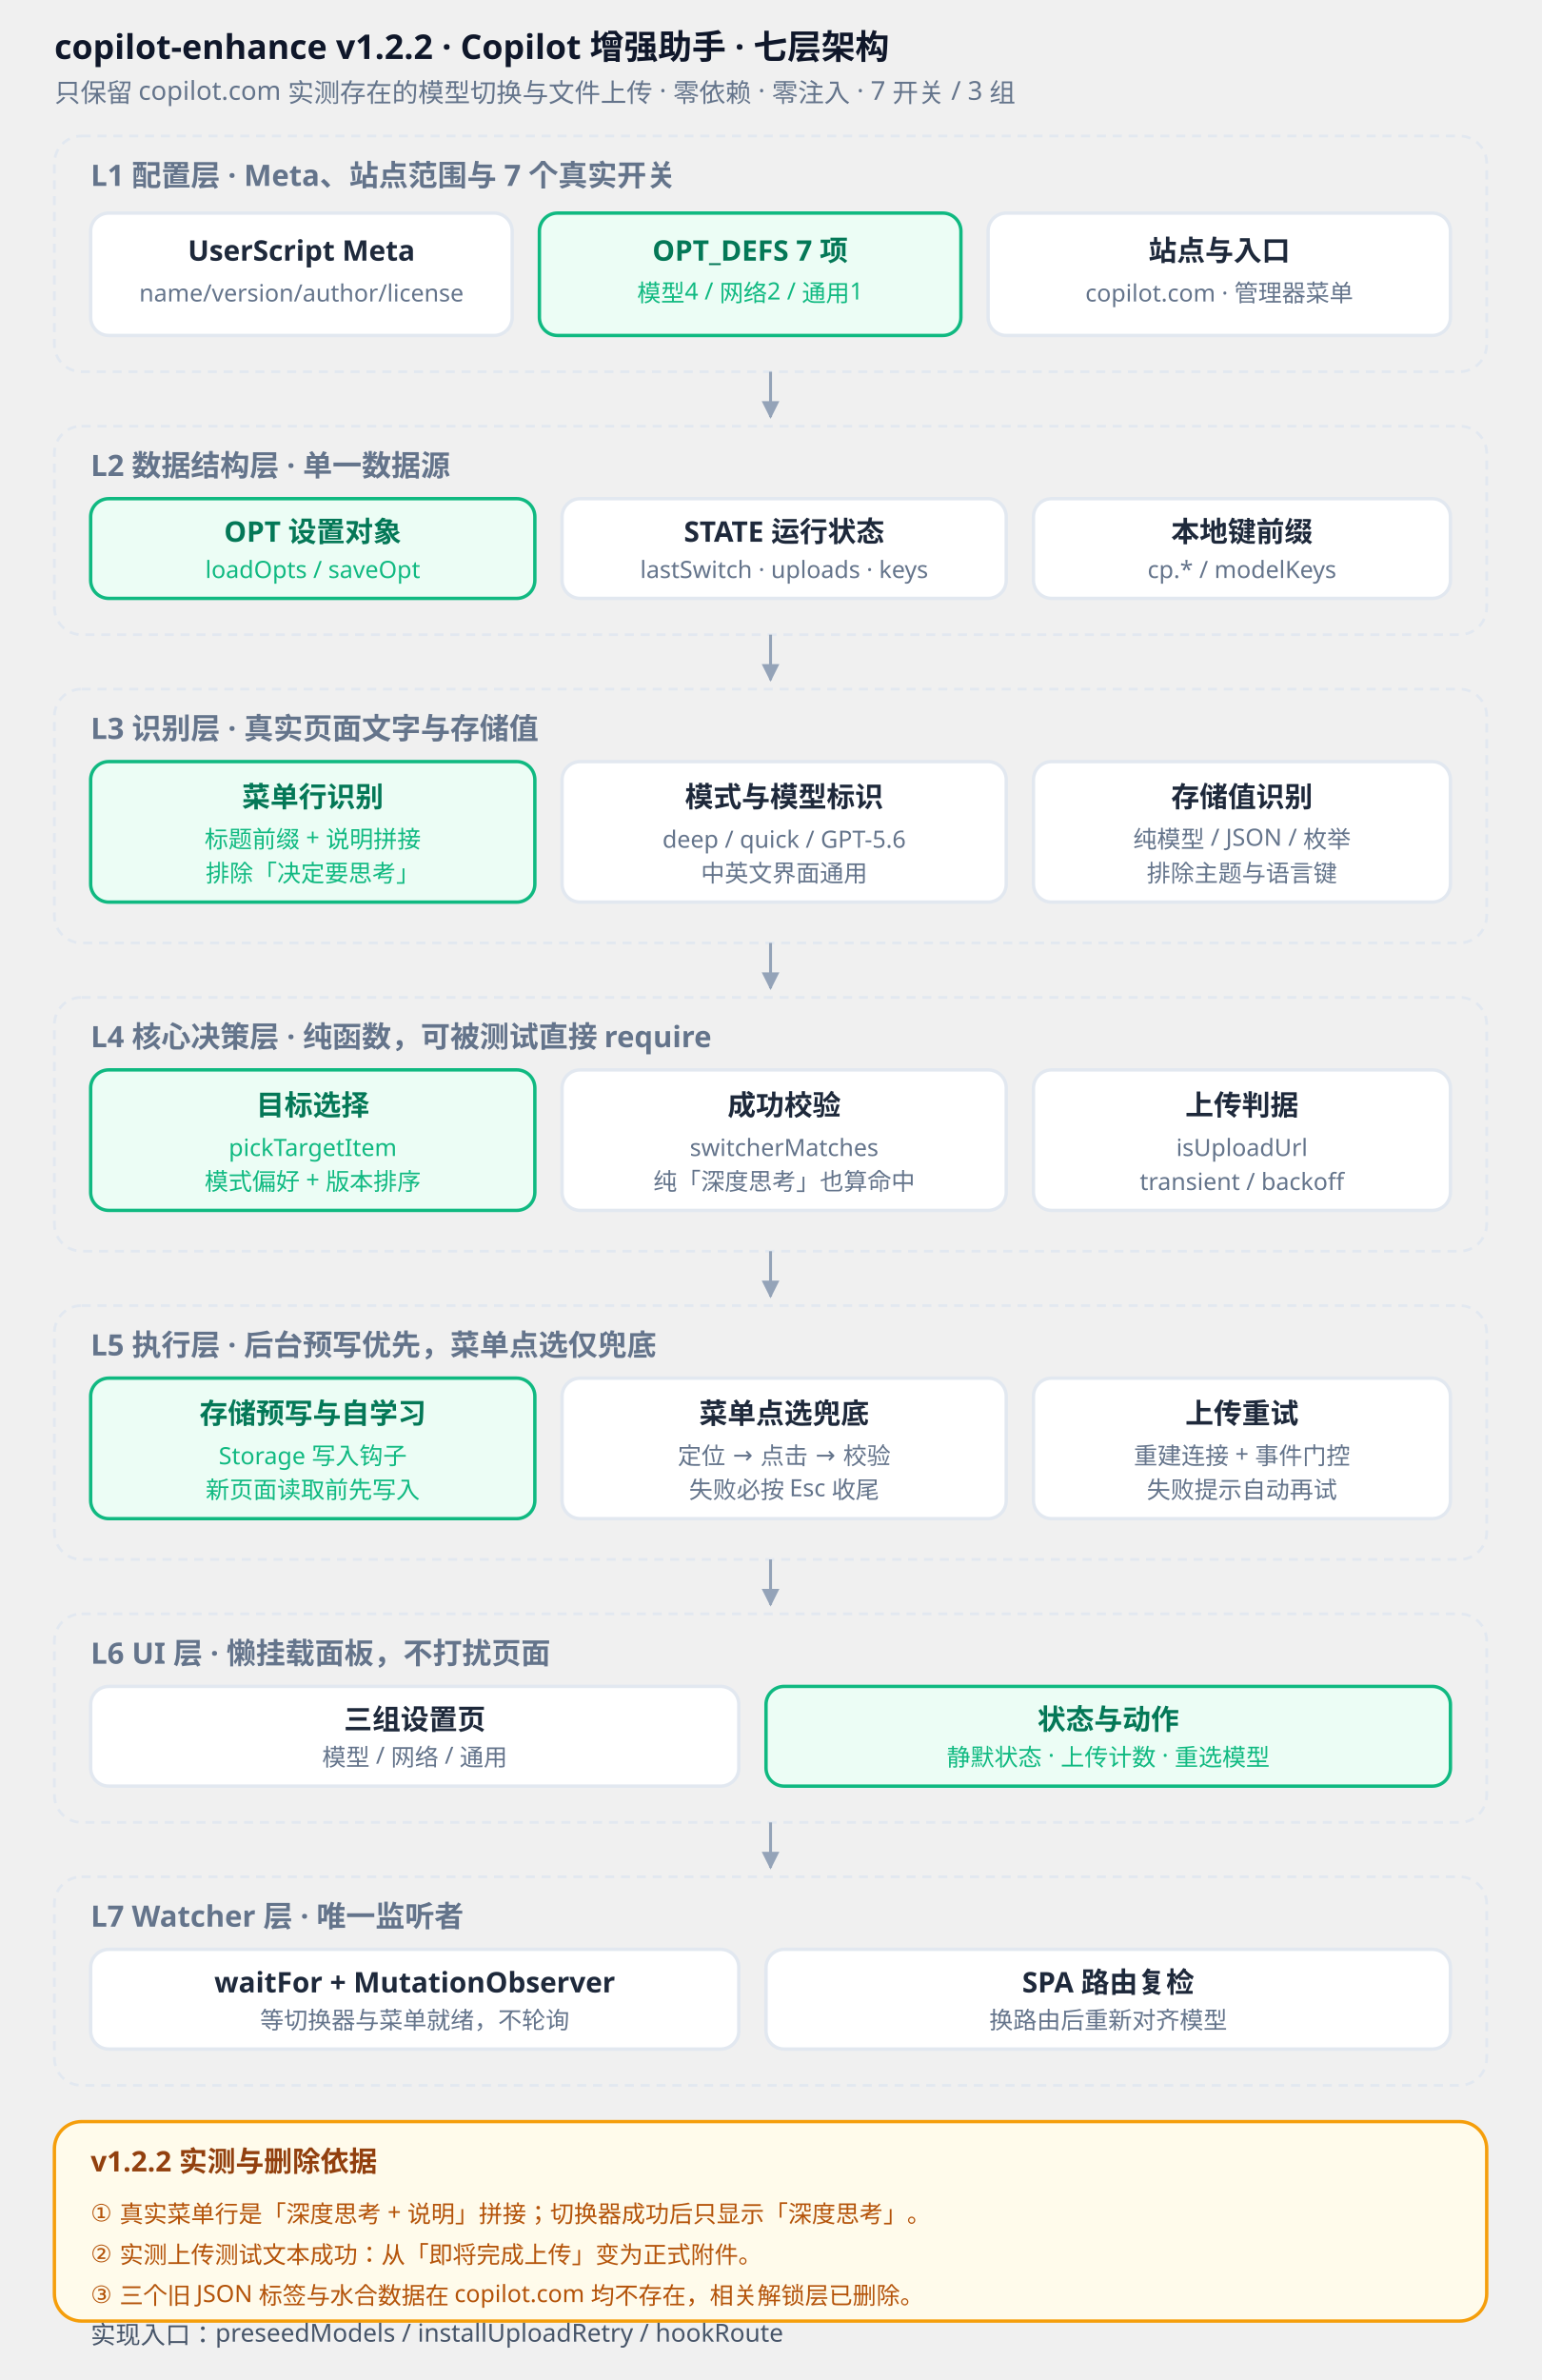
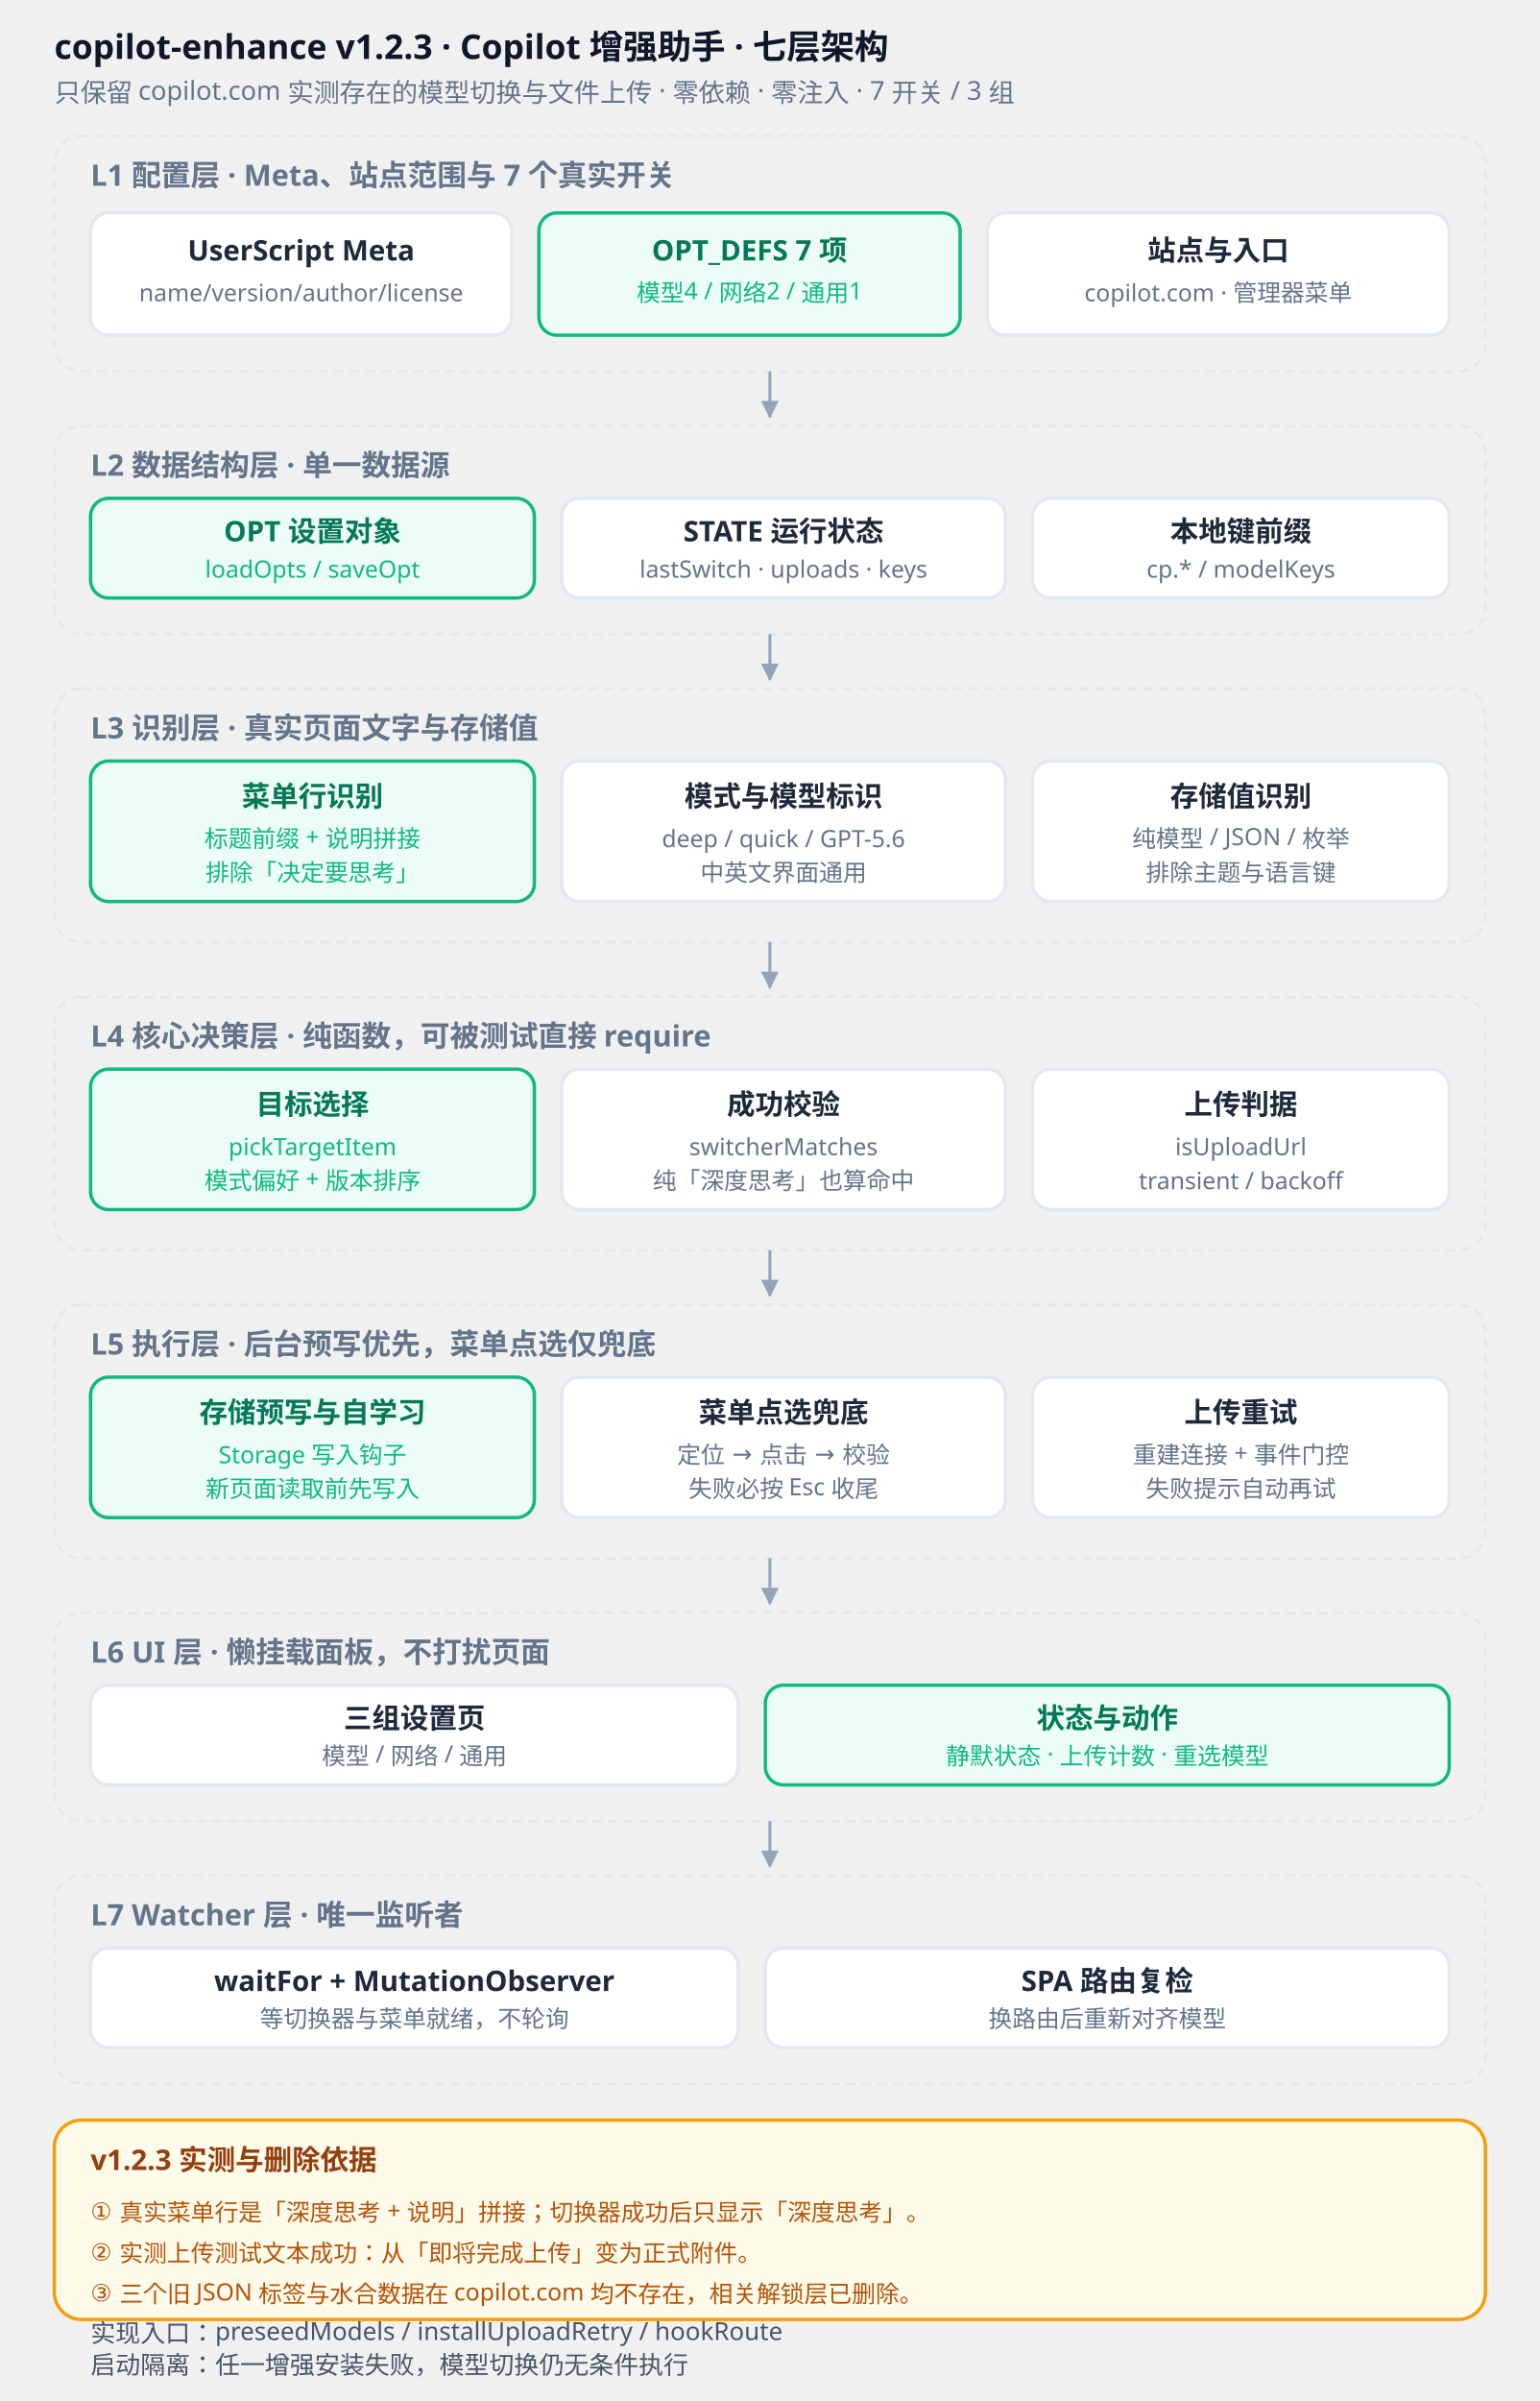
- <svg xmlns="http://www.w3.org/2000/svg" viewBox="0 0 680 1050">
+ <svg xmlns="http://www.w3.org/2000/svg" viewBox="0 0 680 1060">
  <defs>
    <style>
      .layer { fill: none; stroke: #e2e8f0; stroke-width: 1.2; stroke-dasharray: 4 3; }
      .layer-title { font-family: sans-serif; font-size: 13px; font-weight: 600; fill: #64748b; }
      .node { fill: #ffffff; stroke: #e2e8f0; stroke-width: 1.5; }
      .nt { font-family: sans-serif; font-size: 12.5px; font-weight: 600; fill: #1e293b; }
      .nd { font-family: sans-serif; font-size: 10.5px; fill: #64748b; }
      .arrow { stroke: #94a3b8; stroke-width: 1.3; fill: none; }
      .band { fill: #ecfdf5; stroke: #10b981; stroke-width: 1.5; }
      .band-t { font-family: sans-serif; font-size: 12.5px; font-weight: 700; fill: #047857; }
      .band-d { font-family: sans-serif; font-size: 10.5px; fill: #10b981; }
      .warn { fill: #fffbeb; stroke: #f59e0b; stroke-width: 1.5; }
      .warn-t { font-family: sans-serif; font-size: 12.5px; font-weight: 600; fill: #92400e; }
      .warn-d { font-family: sans-serif; font-size: 10.5px; fill: #b45309; }
      .h1 { font-family: sans-serif; font-size: 15px; font-weight: 700; fill: #0f172a; }
      .h2 { font-family: sans-serif; font-size: 11.5px; fill: #64748b; }
      .note { font-family: sans-serif; font-size: 11px; fill: #475569; }
    </style>
    <marker id="ar" viewBox="0 0 10 10" refX="9" refY="5" markerWidth="6" markerHeight="6" orient="auto-start-reverse">
      <path d="M0 0 L10 5 L0 10 z" fill="#94a3b8" />
    </marker>
  </defs>
-   <text x="24" y="26" class="h1">copilot-enhance v1.2.2 · Copilot 增强助手 · 七层架构</text>
+   <text x="24" y="26" class="h1">copilot-enhance v1.2.3 · Copilot 增强助手 · 七层架构</text>
  <text x="24" y="45" class="h2">只保留 copilot.com 实测存在的模型切换与文件上传 · 零依赖 · 零注入 · 7 开关 / 3 组</text>
  <rect x="24" y="60" width="632" height="104" rx="12" class="layer" />
  <text x="40" y="82" class="layer-title">L1 配置层 · Meta、站点范围与 7 个真实开关</text>
  <rect x="40" y="94" width="186" height="54" rx="8" class="node" />
  <text x="133" y="115" class="nt" text-anchor="middle">UserScript Meta</text>
  <text x="133" y="133" class="nd" text-anchor="middle">name/version/author/license</text>
  <rect x="238" y="94" width="186" height="54" rx="8" class="band" />
  <text x="331" y="115" class="band-t" text-anchor="middle">OPT_DEFS 7 项</text>
  <text x="331" y="133" class="band-d" text-anchor="middle">模型4 / 网络2 / 通用1</text>
  <rect x="436" y="94" width="204" height="54" rx="8" class="node" />
  <text x="538" y="115" class="nt" text-anchor="middle">站点与入口</text>
  <text x="538" y="133" class="nd" text-anchor="middle">copilot.com · 管理器菜单</text>
  <line x1="340" y1="164" x2="340" y2="184" class="arrow" marker-end="url(#ar)" />
  <rect x="24" y="188" width="632" height="92" rx="12" class="layer" />
  <text x="40" y="210" class="layer-title">L2 数据结构层 · 单一数据源</text>
  <rect x="40" y="220" width="196" height="44" rx="8" class="band" />
  <text x="138" y="239" class="band-t" text-anchor="middle">OPT 设置对象</text>
  <text x="138" y="255" class="band-d" text-anchor="middle">loadOpts / saveOpt</text>
  <rect x="248" y="220" width="196" height="44" rx="8" class="node" />
  <text x="346" y="239" class="nt" text-anchor="middle">STATE 运行状态</text>
  <text x="346" y="255" class="nd" text-anchor="middle">lastSwitch · uploads · keys</text>
  <rect x="456" y="220" width="184" height="44" rx="8" class="node" />
  <text x="548" y="239" class="nt" text-anchor="middle">本地键前缀</text>
  <text x="548" y="255" class="nd" text-anchor="middle">cp.* / modelKeys</text>
  <line x1="340" y1="280" x2="340" y2="300" class="arrow" marker-end="url(#ar)" />
  <rect x="24" y="304" width="632" height="112" rx="12" class="layer" />
  <text x="40" y="326" class="layer-title">L3 识别层 · 真实页面文字与存储值</text>
  <rect x="40" y="336" width="196" height="62" rx="8" class="band" />
  <text x="138" y="356" class="band-t" text-anchor="middle">菜单行识别</text>
  <text x="138" y="374" class="band-d" text-anchor="middle">标题前缀 + 说明拼接</text>
  <text x="138" y="389" class="band-d" text-anchor="middle">排除「决定要思考」</text>
  <rect x="248" y="336" width="196" height="62" rx="8" class="node" />
  <text x="346" y="356" class="nt" text-anchor="middle">模式与模型标识</text>
  <text x="346" y="374" class="nd" text-anchor="middle">deep / quick / GPT-5.6</text>
  <text x="346" y="389" class="nd" text-anchor="middle">中英文界面通用</text>
  <rect x="456" y="336" width="184" height="62" rx="8" class="node" />
  <text x="548" y="356" class="nt" text-anchor="middle">存储值识别</text>
  <text x="548" y="374" class="nd" text-anchor="middle">纯模型 / JSON / 枚举</text>
  <text x="548" y="389" class="nd" text-anchor="middle">排除主题与语言键</text>
  <line x1="340" y1="416" x2="340" y2="436" class="arrow" marker-end="url(#ar)" />
  <rect x="24" y="440" width="632" height="112" rx="12" class="layer" />
  <text x="40" y="462" class="layer-title">L4 核心决策层 · 纯函数，可被测试直接 require</text>
  <rect x="40" y="472" width="196" height="62" rx="8" class="band" />
  <text x="138" y="492" class="band-t" text-anchor="middle">目标选择</text>
  <text x="138" y="510" class="band-d" text-anchor="middle">pickTargetItem</text>
  <text x="138" y="525" class="band-d" text-anchor="middle">模式偏好 + 版本排序</text>
  <rect x="248" y="472" width="196" height="62" rx="8" class="node" />
  <text x="346" y="492" class="nt" text-anchor="middle">成功校验</text>
  <text x="346" y="510" class="nd" text-anchor="middle">switcherMatches</text>
  <text x="346" y="525" class="nd" text-anchor="middle">纯「深度思考」也算命中</text>
  <rect x="456" y="472" width="184" height="62" rx="8" class="node" />
  <text x="548" y="492" class="nt" text-anchor="middle">上传判据</text>
  <text x="548" y="510" class="nd" text-anchor="middle">isUploadUrl</text>
  <text x="548" y="525" class="nd" text-anchor="middle">transient / backoff</text>
  <line x1="340" y1="552" x2="340" y2="572" class="arrow" marker-end="url(#ar)" />
  <rect x="24" y="576" width="632" height="112" rx="12" class="layer" />
  <text x="40" y="598" class="layer-title">L5 执行层 · 后台预写优先，菜单点选仅兜底</text>
  <rect x="40" y="608" width="196" height="62" rx="8" class="band" />
  <text x="138" y="628" class="band-t" text-anchor="middle">存储预写与自学习</text>
  <text x="138" y="646" class="band-d" text-anchor="middle">Storage 写入钩子</text>
  <text x="138" y="661" class="band-d" text-anchor="middle">新页面读取前先写入</text>
  <rect x="248" y="608" width="196" height="62" rx="8" class="node" />
  <text x="346" y="628" class="nt" text-anchor="middle">菜单点选兜底</text>
  <text x="346" y="646" class="nd" text-anchor="middle">定位 → 点击 → 校验</text>
  <text x="346" y="661" class="nd" text-anchor="middle">失败必按 Esc 收尾</text>
  <rect x="456" y="608" width="184" height="62" rx="8" class="node" />
  <text x="548" y="628" class="nt" text-anchor="middle">上传重试</text>
  <text x="548" y="646" class="nd" text-anchor="middle">重建连接 + 事件门控</text>
  <text x="548" y="661" class="nd" text-anchor="middle">失败提示自动再试</text>
  <line x1="340" y1="688" x2="340" y2="708" class="arrow" marker-end="url(#ar)" />
  <rect x="24" y="712" width="632" height="92" rx="12" class="layer" />
  <text x="40" y="734" class="layer-title">L6 UI 层 · 懒挂载面板，不打扰页面</text>
  <rect x="40" y="744" width="286" height="44" rx="8" class="node" />
  <text x="183" y="763" class="nt" text-anchor="middle">三组设置页</text>
  <text x="183" y="779" class="nd" text-anchor="middle">模型 / 网络 / 通用</text>
  <rect x="338" y="744" width="302" height="44" rx="8" class="band" />
  <text x="489" y="763" class="band-t" text-anchor="middle">状态与动作</text>
  <text x="489" y="779" class="band-d" text-anchor="middle">静默状态 · 上传计数 · 重选模型</text>
  <line x1="340" y1="804" x2="340" y2="824" class="arrow" marker-end="url(#ar)" />
  <rect x="24" y="828" width="632" height="92" rx="12" class="layer" />
  <text x="40" y="850" class="layer-title">L7 Watcher 层 · 唯一监听者</text>
  <rect x="40" y="860" width="286" height="44" rx="8" class="node" />
  <text x="183" y="879" class="nt" text-anchor="middle">waitFor + MutationObserver</text>
  <text x="183" y="895" class="nd" text-anchor="middle">等切换器与菜单就绪，不轮询</text>
  <rect x="338" y="860" width="302" height="44" rx="8" class="node" />
  <text x="489" y="879" class="nt" text-anchor="middle">SPA 路由复检</text>
  <text x="489" y="895" class="nd" text-anchor="middle">换路由后重新对齐模型</text>
  <rect x="24" y="936" width="632" height="88" rx="12" class="warn" />
-   <text x="40" y="958" class="warn-t">v1.2.2 实测与删除依据</text>
+   <text x="40" y="958" class="warn-t">v1.2.3 实测与删除依据</text>
  <text x="40" y="980" class="warn-d">① 真实菜单行是「深度思考 + 说明」拼接；切换器成功后只显示「深度思考」。</text>
  <text x="40" y="998" class="warn-d">② 实测上传测试文本成功：从「即将完成上传」变为正式附件。</text>
  <text x="40" y="1016" class="warn-d">③ 三个旧 JSON 标签与水合数据在 copilot.com 均不存在，相关解锁层已删除。</text>
  <text x="40" y="1034" class="note">实现入口：preseedModels / installUploadRetry / hookRoute</text>
+   <text x="40" y="1048" class="note">启动隔离：任一增强安装失败，模型切换仍无条件执行</text>
</svg>
